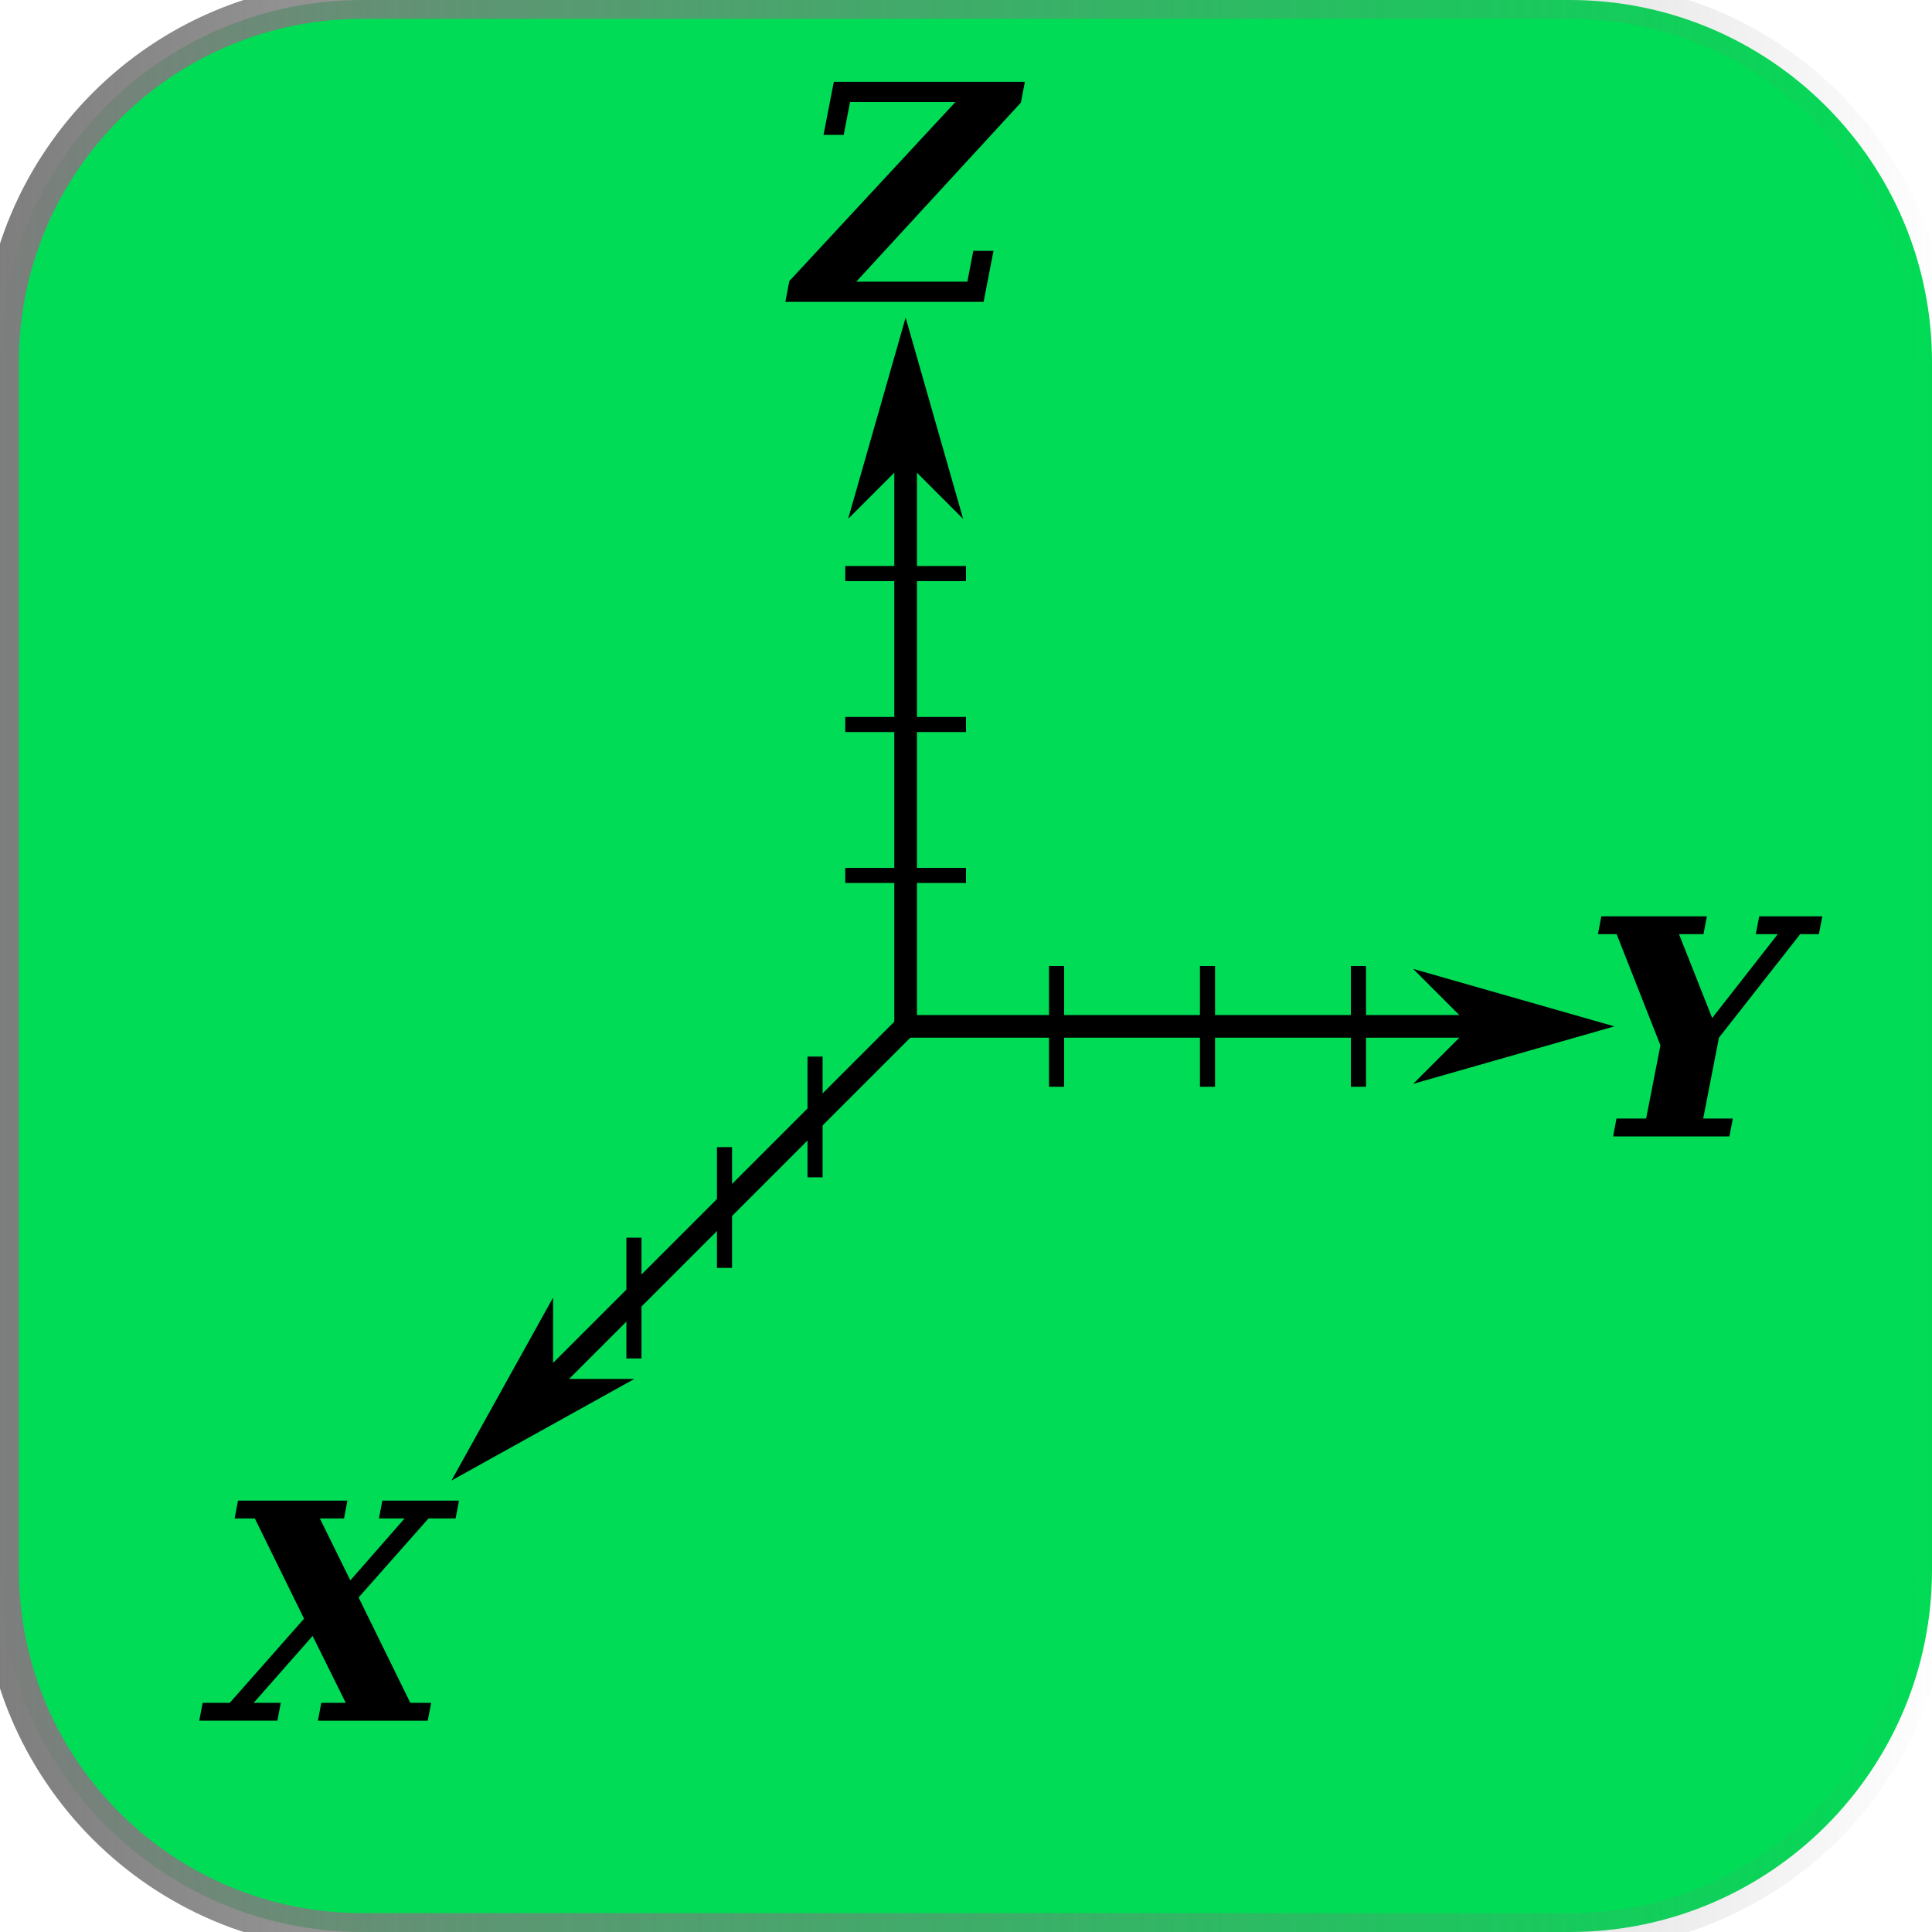
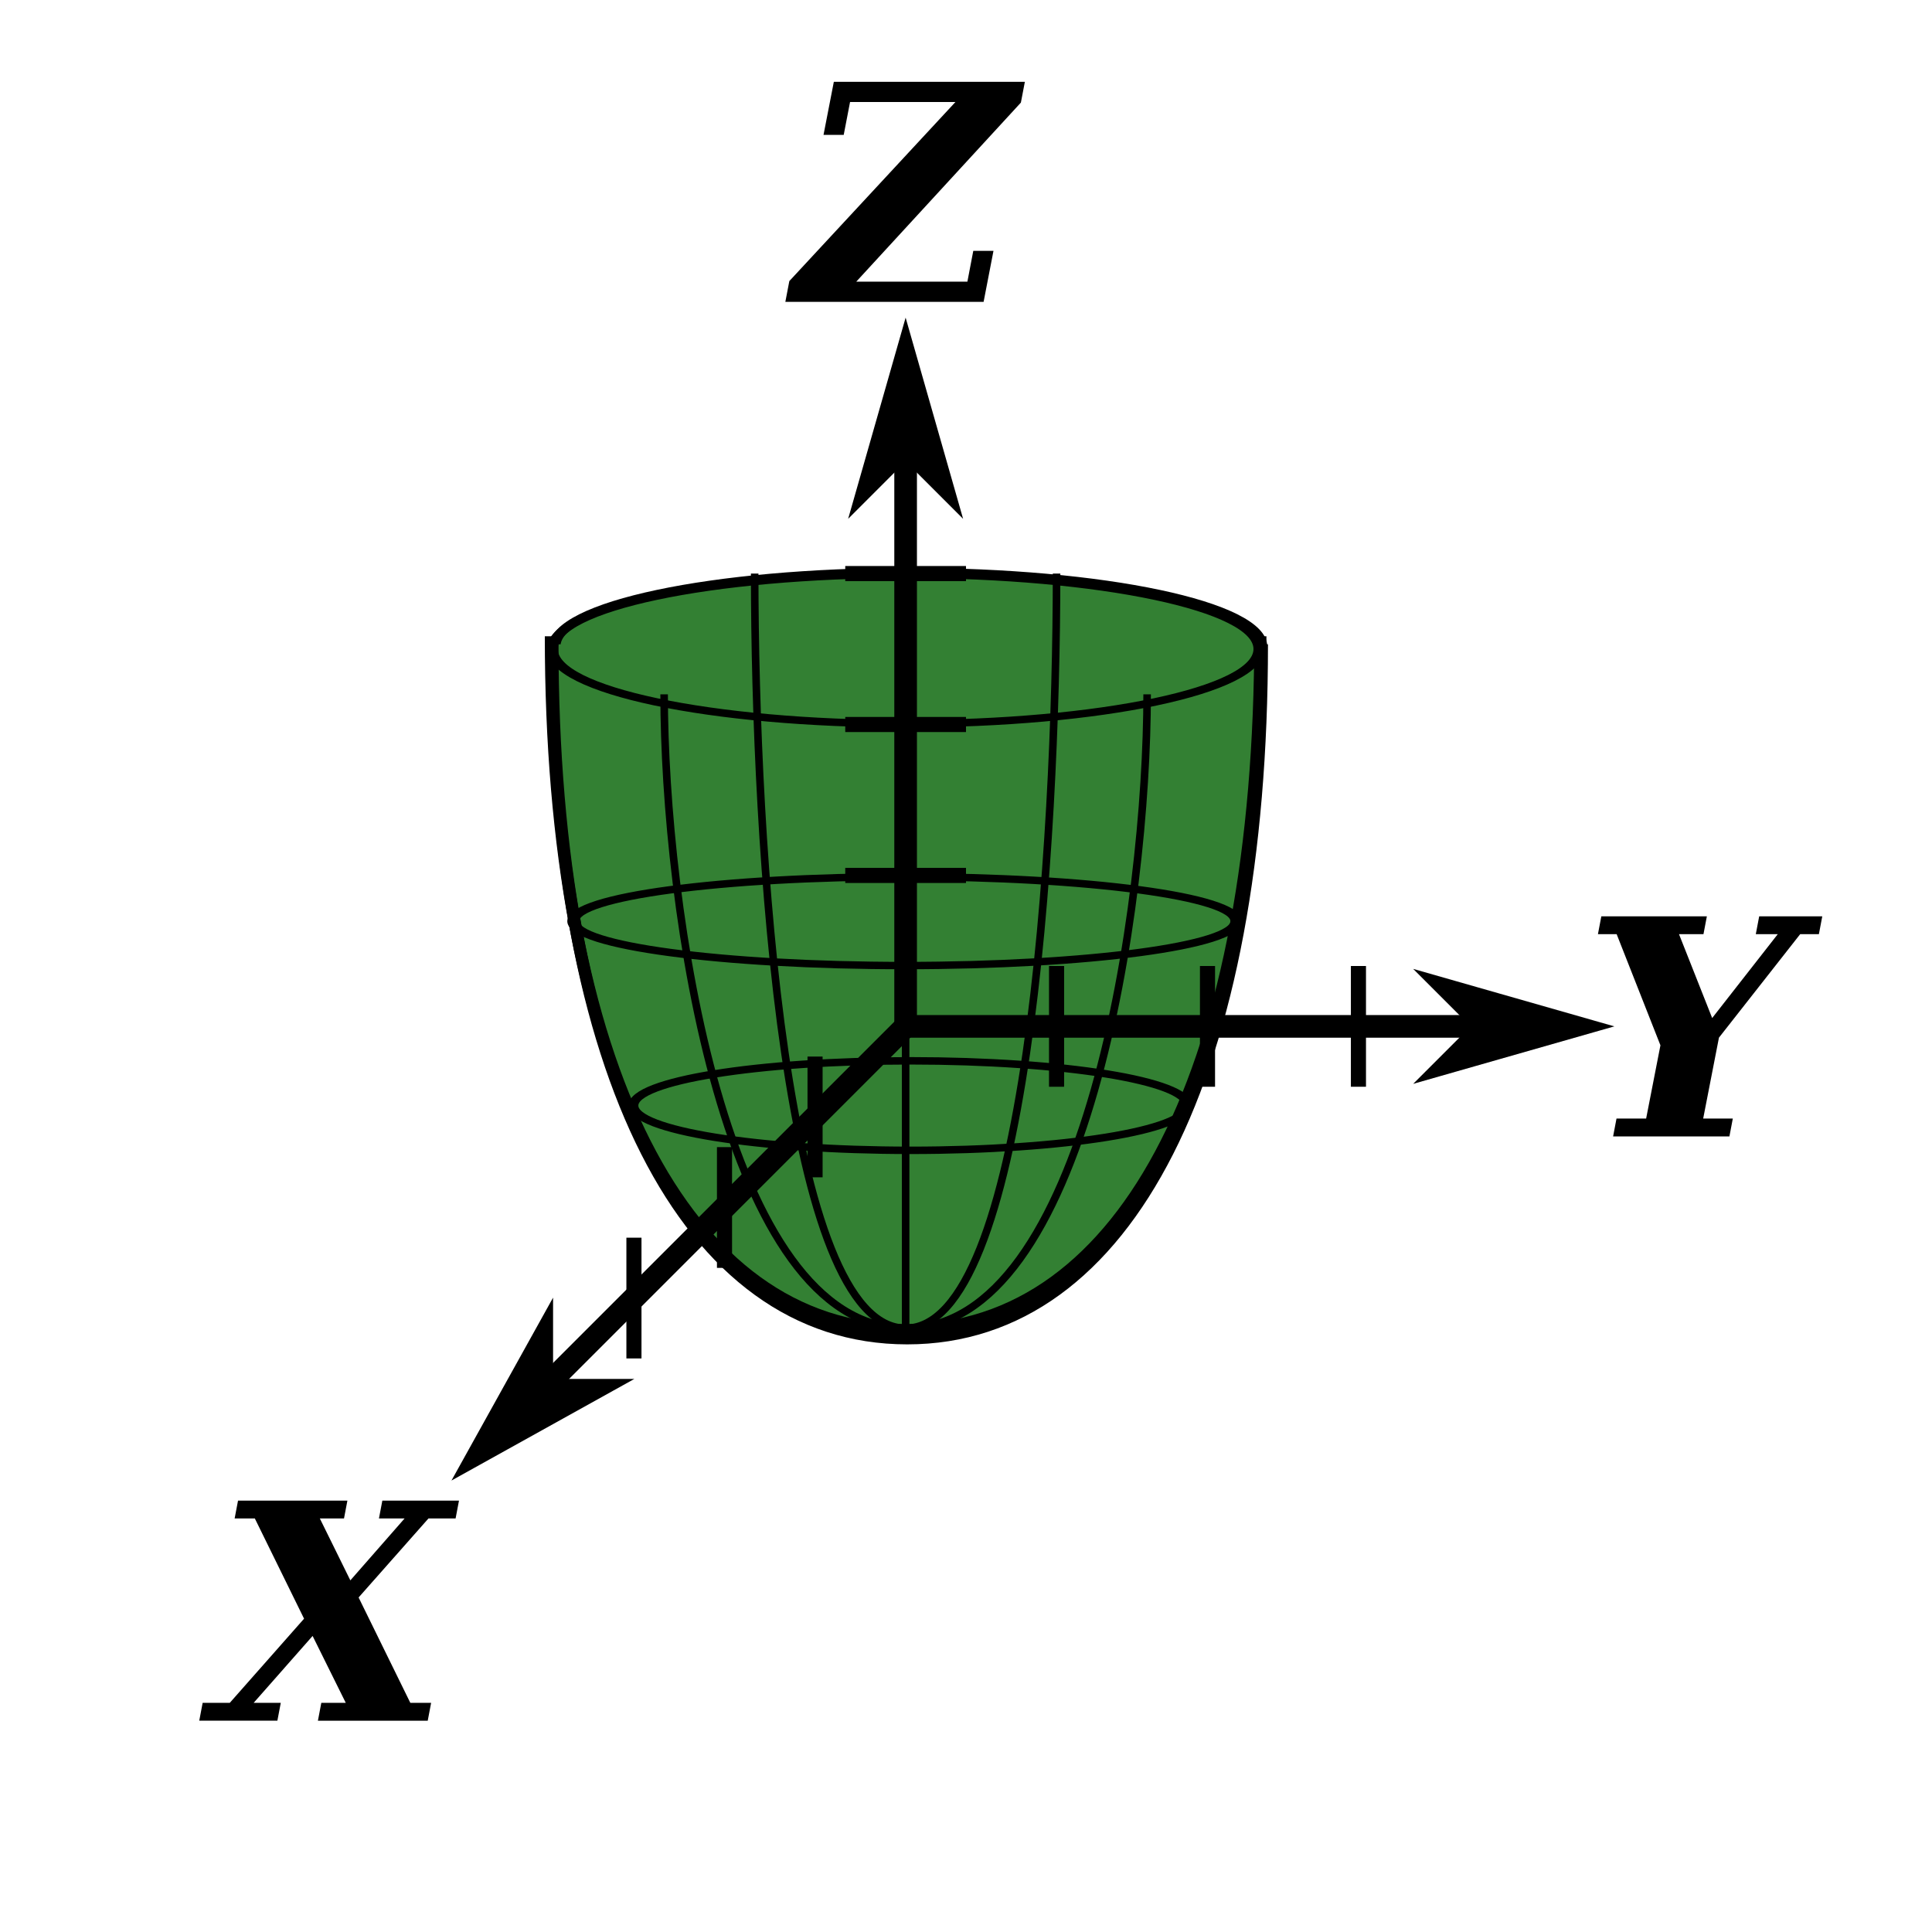
<svg xmlns="http://www.w3.org/2000/svg" xmlns:xlink="http://www.w3.org/1999/xlink" width="256" height="256" id="svg2" version="1.1">
  <defs id="defs4">
    <linearGradient id="linearGradient3845">
      <stop style="stop-color:#7d7d7d;stop-opacity:1;" offset="0" id="stop3847" />
      <stop style="stop-color:#7d7d7d;stop-opacity:0;" offset="1" id="stop3849" />
    </linearGradient>
    <marker orient="auto" refY="0.0" refX="0.0" id="Arrow1Mend" style="overflow:visible;">
      <path id="path3778" d="M 0.0,0.0 L 5.0,-5.0 L -12.5,0.0 L 5.0,5.0 L 0.0,0.0 z " style="fill-rule:evenodd;stroke:#000000;stroke-width:1.0pt;" transform="scale(0.4) rotate(180) translate(10,0)" />
    </marker>
    <marker orient="auto" refY="0.0" refX="0.0" id="Arrow1Send" style="overflow:visible;">
      <path id="path3784" d="M 0.0,0.0 L 5.0,-5.0 L -12.5,0.0 L 5.0,5.0 L 0.0,0.0 z " style="fill-rule:evenodd;stroke:#000000;stroke-width:1.0pt;" transform="scale(0.2) rotate(180) translate(6,0)" />
    </marker>
    <marker orient="auto" refY="0.0" refX="0.0" id="Arrow1Mstart" style="overflow:visible">
      <path id="path3775" d="M 0.0,0.0 L 5.0,-5.0 L -12.5,0.0 L 5.0,5.0 L 0.0,0.0 z " style="fill-rule:evenodd;stroke:#000000;stroke-width:1.0pt" transform="scale(0.4) translate(10,0)" />
    </marker>
    <marker orient="auto" refY="0.0" refX="0.0" id="Arrow1Lend" style="overflow:visible;">
      <path id="path3772" d="M 0.0,0.0 L 5.0,-5.0 L -12.5,0.0 L 5.0,5.0 L 0.0,0.0 z " style="fill-rule:evenodd;stroke:#000000;stroke-width:1.0pt;" transform="scale(0.8) rotate(180) translate(12.5,0)" />
    </marker>
    <marker orient="auto" refY="0.0" refX="0.0" id="Arrow1Lstart" style="overflow:visible">
      <path id="path3769" d="M 0.0,0.0 L 5.0,-5.0 L -12.5,0.0 L 5.0,5.0 L 0.0,0.0 z " style="fill-rule:evenodd;stroke:#000000;stroke-width:1.0pt" transform="scale(0.8) translate(12.5,0)" />
    </marker>
    <linearGradient xlink:href="#linearGradient3845" id="linearGradient3851" x1="-2.5" y1="128" x2="258.5" y2="128" gradientUnits="userSpaceOnUse" />
  </defs>
  <g id="layer1" transform="translate(0,-796.3622)">
-     <rect style="fill:#00dc55;fill-opacity:1;stroke-width:5;stroke-miterlimit:4;stroke-dasharray:none;stroke:url(#linearGradient3851);stroke-opacity:1" id="rect6020" width="256" height="256" x="0" y="0" ry="48" transform="translate(0,796.3622)" />
+     <g id="g3963" style="fill:#338033;fill-opacity:1">
+       <path transform="matrix(1.463256,0,0,0.9898259,-55.23267,796.8729)" d="m 152,86 c 0,5.523 -14.327,10 -32,10 -17.673,0 -32,-4.477 -32,-10 0,-5.523 14.327,-10 32,-10 17.673,0 32,4.477 32,10 z" id="path3850-7" style="fill:#338033;fill-opacity:1;stroke:#000000;stroke-opacity:1" />
+       <path id="path3852-4" d="m 73.201,881.736 c 0,56.588 17.626,91.956 47.003,91.956 29.377,0 47.003,-35.368 47.003,-91.956" style="fill:#338033;fill-opacity:1;stroke:#000000;stroke-width:1.612px;stroke-linecap:butt;stroke-linejoin:miter;stroke-opacity:1" />
+     </g>
    <path style="fill:none;stroke:#000000;stroke-width:3;stroke-linecap:butt;stroke-linejoin:miter;stroke-miterlimit:4;stroke-opacity:1;stroke-dasharray:none;marker-start:url(#Arrow1Mstart);marker-mid:none;marker-end:url(#Arrow1Mend)" d="m 208,932.362 -88,0 0,-88" id="path2989" />
    <path style="fill:none;stroke:#000000;stroke-width:3;stroke-linecap:butt;stroke-linejoin:miter;stroke-miterlimit:4;stroke-opacity:1;stroke-dasharray:none;marker-end:url(#Arrow1Mend)" d="m 120,932.362 -56,56" id="path2995" />
    <g transform="translate(-25.70312,781.8058)" style="font-size:40px;font-style:italic;font-variant:normal;font-weight:bold;font-stretch:normal;text-align:center;line-height:125%;letter-spacing:0px;word-spacing:0px;text-anchor:middle;fill:#000000;fill-opacity:1;stroke:none;font-family:DejaVu Serif;-inkscape-font-specification:DejaVu Serif Bold Italic" id="flowRoot5895">
      <path d="m 129.766,54.556 0.527,-2.754 22.012,-23.73 -13.965,0 -0.84,4.355 -2.676,0 1.367,-7.031 25.312,0 -0.527,2.754 -21.816,23.73 14.727,0 0.781,-4.082 2.676,0 -1.309,6.758 -26.27,0" id="path3027" style="" />
    </g>
    <g transform="translate(-101.7031,969.8058)" style="font-size:40px;font-style:italic;font-variant:normal;font-weight:bold;font-stretch:normal;text-align:center;line-height:125%;letter-spacing:0px;word-spacing:0px;text-anchor:middle;fill:#000000;fill-opacity:1;stroke:none;font-family:DejaVu Serif;-inkscape-font-specification:DejaVu Serif Bold Italic" id="flowRoot5895-2">
      <path d="m 143.125,43.326 -7.812,8.867 3.594,0 -0.449,2.363 -10.352,0 0.449,-2.363 3.594,0 9.844,-11.152 -6.523,-13.281 -2.676,0 0.449,-2.363 14.492,0 -0.449,2.363 -3.203,0 4.043,8.203 7.188,-8.203 -3.398,0 0.449,-2.363 10.156,0 -0.449,2.363 -3.594,0 -9.258,10.469 6.855,13.965 2.754,0 -0.449,2.363 -14.551,0 0.449,-2.363 3.242,0 -4.395,-8.867" id="path3033" style="" />
    </g>
    <g transform="translate(78.29688,892.3859)" style="font-size:40px;font-style:italic;font-variant:normal;font-weight:bold;font-stretch:normal;text-align:center;line-height:125%;letter-spacing:0px;word-spacing:0px;text-anchor:middle;fill:#000000;fill-opacity:1;stroke:none;font-family:DejaVu Serif;-inkscape-font-specification:DejaVu Serif Bold Italic" id="flowRoot5895-2-3">
      <path d="m 135.449,54.556 0.449,-2.363 3.926,0 1.895,-9.707 -5.801,-14.727 -2.48,0 0.449,-2.363 13.984,0 -0.449,2.363 -3.242,0 4.395,11.113 8.691,-11.113 -2.91,0 0.449,-2.363 8.359,0 -0.449,2.363 -2.48,0 -10.762,13.711 -2.09,10.723 3.926,0 -0.449,2.363 -15.41,0" id="path3030" style="" />
    </g>
    <path style="fill:none;stroke:#000000;stroke-width:2;stroke-linecap:butt;stroke-linejoin:miter;stroke-opacity:1;stroke-miterlimit:4;stroke-dasharray:none" d="m 140,128 0,16" id="path6002" transform="translate(0,796.3622)" />
    <path style="fill:none;stroke:#000000;stroke-width:2;stroke-linecap:butt;stroke-linejoin:miter;stroke-opacity:1;stroke-miterlimit:4;stroke-dasharray:none" d="m 160,128 0,16" id="path6004" transform="translate(0,796.3622)" />
    <path style="fill:none;stroke:#000000;stroke-width:2;stroke-linecap:butt;stroke-linejoin:miter;stroke-opacity:1;stroke-miterlimit:4;stroke-dasharray:none" d="m 180,128 0,16" id="path6006" transform="translate(0,796.3622)" />
    <path style="fill:none;stroke:#000000;stroke-width:2;stroke-linecap:butt;stroke-linejoin:miter;stroke-opacity:1;stroke-miterlimit:4;stroke-dasharray:none" d="m 128,116 -16,0" id="path6008" transform="translate(0,796.3622)" />
    <path style="fill:none;stroke:#000000;stroke-width:2;stroke-linecap:butt;stroke-linejoin:miter;stroke-opacity:1;stroke-miterlimit:4;stroke-dasharray:none" d="m 128,96 -16,0" id="path6010" transform="translate(0,796.3622)" />
    <path style="fill:none;stroke:#000000;stroke-width:2;stroke-linecap:butt;stroke-linejoin:miter;stroke-opacity:1;stroke-miterlimit:4;stroke-dasharray:none" d="m 128,76 -16,0" id="path6012" transform="translate(0,796.3622)" />
    <path style="fill:none;stroke:#000000;stroke-width:2;stroke-linecap:butt;stroke-linejoin:miter;stroke-miterlimit:4;stroke-opacity:1;stroke-dasharray:none" d="m 108,140 0,16" id="path6014" transform="translate(0,796.3622)" />
    <path style="fill:none;stroke:#000000;stroke-width:2;stroke-linecap:butt;stroke-linejoin:miter;stroke-miterlimit:4;stroke-opacity:1;stroke-dasharray:none" d="m 84,180 0,-16" id="path6016" transform="translate(0,796.3622)" />
    <path style="fill:none;stroke:#000000;stroke-width:2;stroke-linecap:butt;stroke-linejoin:miter;stroke-miterlimit:4;stroke-opacity:1;stroke-dasharray:none" d="m 96,168 0,-16" id="path6018" transform="translate(0,796.3622)" />
+     <g id="g3954">
+       <path transform="matrix(1.463256,0,0,0.9898259,-55.59069,797.2372)" d="m 152,86 c 0,5.523 -14.327,10 -32,10 -17.673,0 -32,-4.477 -32,-10 0,-5.523 14.327,-10 32,-10 17.673,0 32,4.477 32,10 z" id="path3850" style="fill:none;stroke:#000000;stroke-opacity:1" />
+       <path id="path3852" d="m 72.997,880.668 c 0,56.588 17.626,91.956 47.003,91.956 29.377,0 47.003,-35.368 47.003,-91.956" style="fill:none;stroke:#000000;stroke-width:1.612px;stroke-linecap:butt;stroke-linejoin:miter;stroke-opacity:1" />
+       <path transform="matrix(1.311614,0,0,0.9884481,-36.74034,822.2654)" d="m 148,122 c 0,3.314 -12.536,6 -28,6 -15.464,0 -28,-2.686 -28,-6 0,-3.314 12.536,-6 28,-6 15.464,0 28,2.686 28,6 z" id="path3854" style="fill:none;stroke:#000000;stroke-opacity:1" />
+       <path transform="matrix(1.569101,0,0,0.9799962,-68.40418,810.6238)" d="m 148,110 c 0,3.314 -12.536,6 -28,6 -15.464,0 -28,-2.686 -28,-6 0,-3.314 12.536,-6 28,-6 15.464,0 28,2.686 28,6 z" id="path3856" style="fill:none;stroke:#000000;stroke-opacity:1" />
+       <path id="path3866" d="m 88,888.362 c 0,28 8,84 32,84 24,0 32,-56 32,-84" style="fill:none;stroke:#000000;stroke-width:1px;stroke-linecap:butt;stroke-linejoin:miter;stroke-opacity:1" />
+       <path id="path3868" d="m 120,892.362 0,80" style="fill:none;stroke:#000000;stroke-width:1px;stroke-linecap:butt;stroke-linejoin:miter;stroke-opacity:1" />
+       <path id="path3880" d="m 100,872.362 c 0,36 4,100 20,100 16,0 20,-64 20,-100" style="fill:none;stroke:#000000;stroke-width:1px;stroke-linecap:butt;stroke-linejoin:miter;stroke-opacity:1" />
+     </g>
  </g>
</svg>
